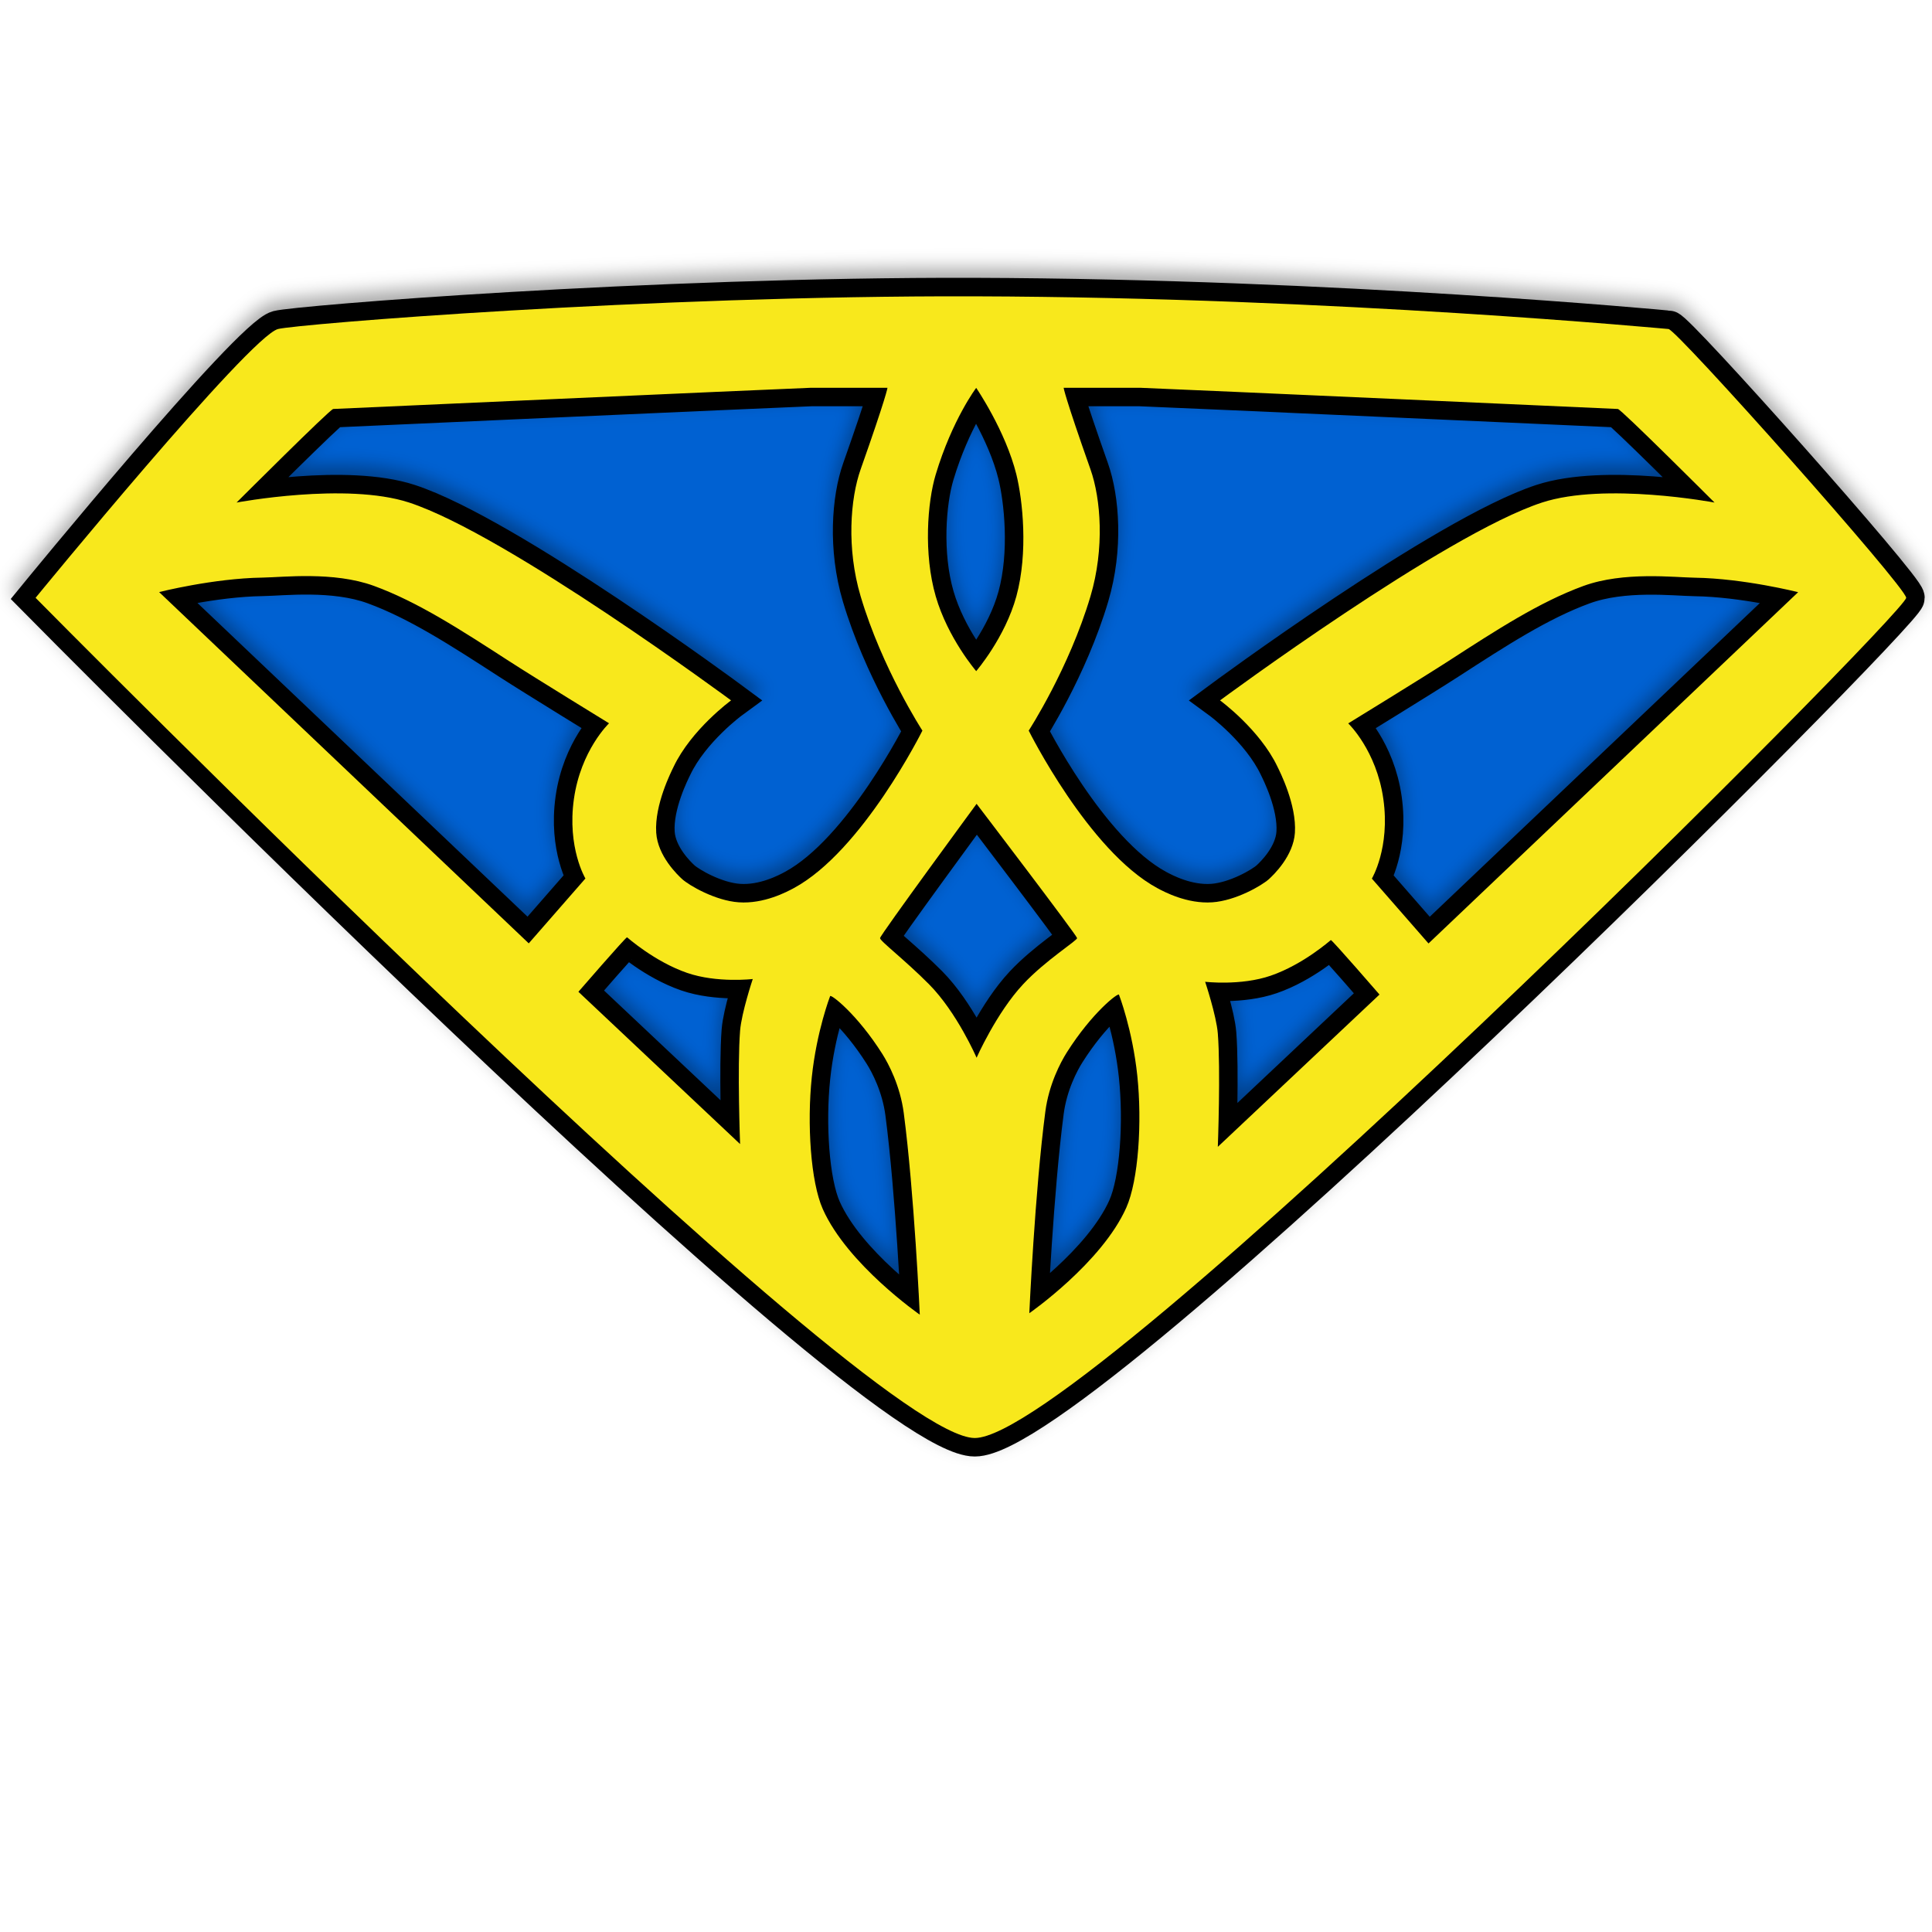
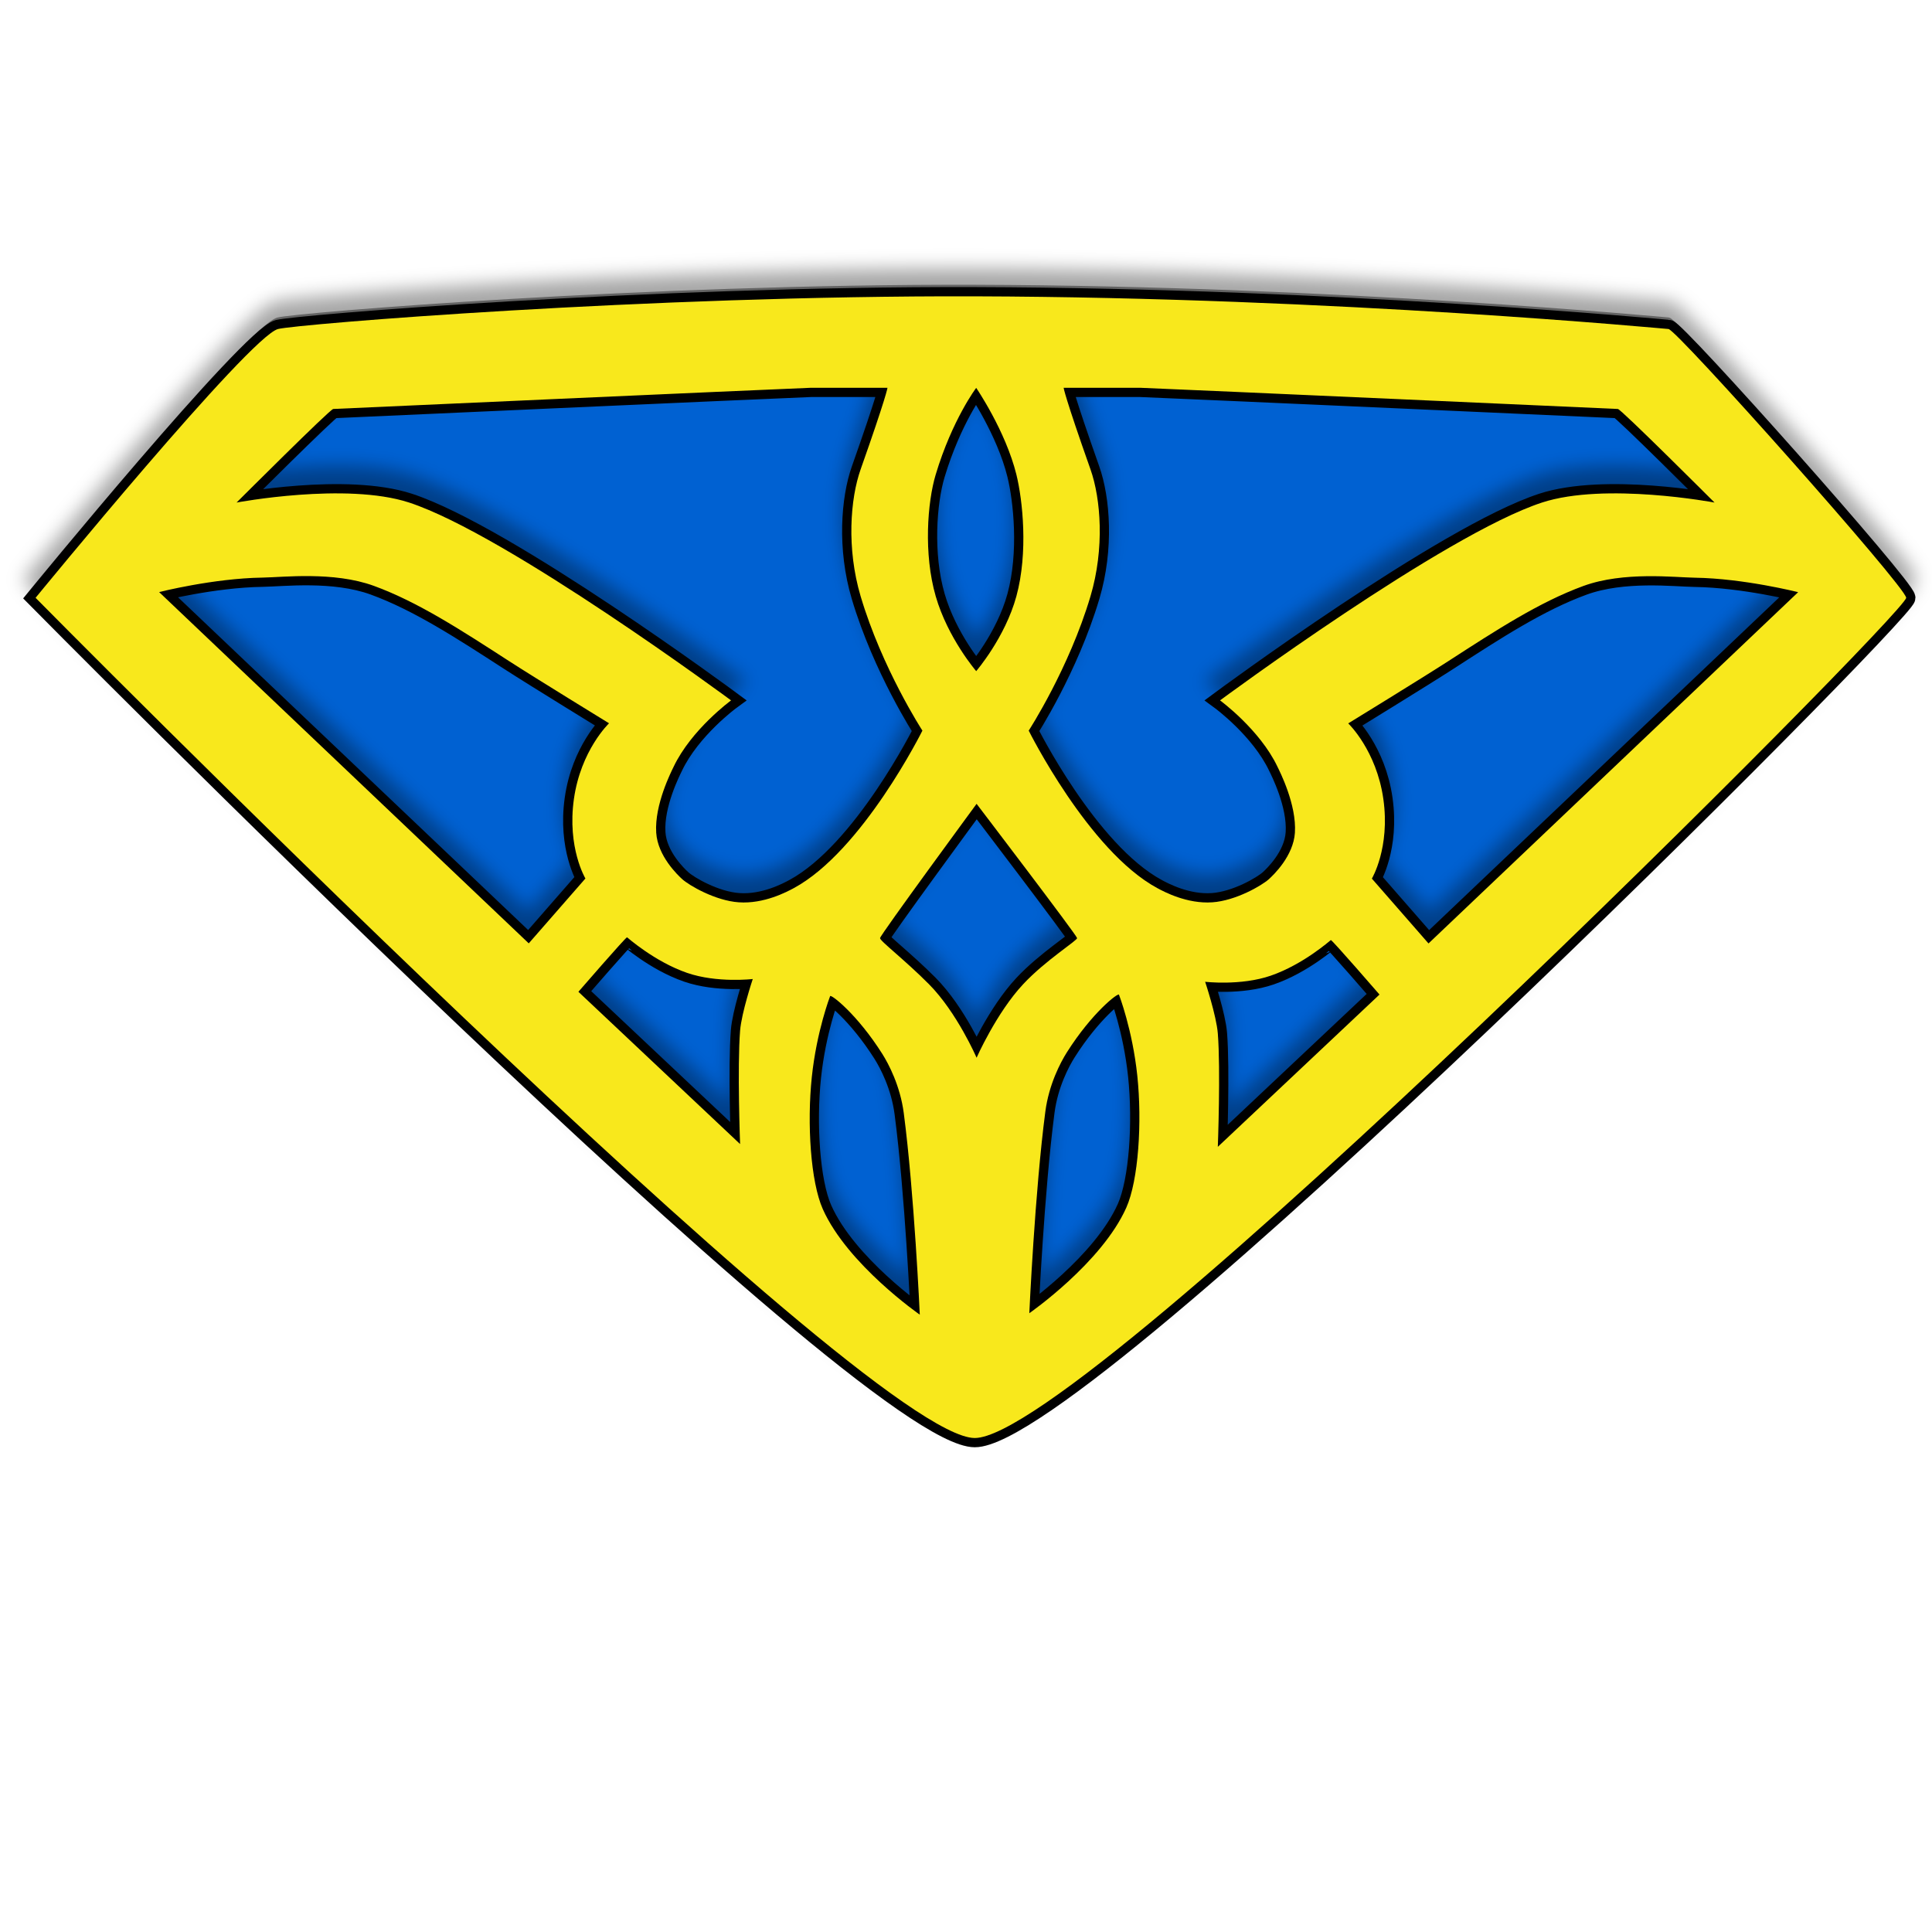
<svg xmlns="http://www.w3.org/2000/svg" xmlns:xlink="http://www.w3.org/1999/xlink" width="418px" height="418px" viewBox="0 0 418 418" version="1.1">
  <defs>
    <filter x="-50%" y="-50%" width="200%" height="200%" filterUnits="objectBoundingBox" id="filter-1">
-       <feOffset dx="0" dy="2" in="SourceAlpha" result="shadowOffsetOuter1" />
+       <feOffset dx="0" dy="4" in="SourceAlpha" result="shadowOffsetOuter1" />
      <feGaussianBlur stdDeviation="2" in="shadowOffsetOuter1" result="shadowBlurOuter1" />
      <feColorMatrix values="0 0 0 0 0   0 0 0 0 0   0 0 0 0 0  0 0 0 0.35 0" in="shadowBlurOuter1" type="matrix" result="shadowMatrixOuter1" />
      <feMerge>
        <feMergeNode in="shadowMatrixOuter1" />
        <feMergeNode in="SourceGraphic" />
      </feMerge>
    </filter>
    <path d="M204.201,247.988 C133.553,248.196 57.487,241.959 53.456,240.916 C47.256,239.316 0.998,182.759 0.998,182.759 C0.998,182.759 180.404,0.978 204.201,0.978 C227.997,0.978 405.615,179.359 405.715,182.759 C405.715,185.059 355.985,240.916 354.285,240.916 C353.917,240.916 282.521,247.757 204.201,247.988 Z M81.822,203.369 C102.989,196.436 151.47,160.566 151.47,160.566 C151.47,160.566 142.882,154.282 139.042,146.204 C138.592,145.257 134.872,138.041 135.277,131.915 C135.609,126.888 139.916,122.783 140.902,121.889 C142.376,120.552 148.012,117.24 153.13,116.88 C158.588,116.497 163.543,119.137 165.071,119.965 C179.935,128.018 192.868,154.028 192.868,154.028 C192.868,154.028 184.161,167.417 179.501,183.1 C176.422,193.463 177.269,204.229 179.501,210.545 C185.111,226.421 185.315,228.203 185.315,228.203 L168.778,228.203 C158.468,227.804 65.396,223.616 65.396,223.616 C64.745,223.616 44.484,203.369 44.484,203.369 C44.484,203.369 68.176,207.839 81.822,203.369 Z M326.914,203.369 C305.747,196.436 257.266,160.566 257.266,160.566 C257.266,160.566 265.854,154.282 269.694,146.204 C270.144,145.257 273.864,138.041 273.46,131.915 C273.127,126.888 268.821,122.783 267.834,121.889 C266.36,120.552 260.725,117.24 255.606,116.88 C250.148,116.497 245.193,119.137 243.665,119.965 C228.801,128.018 215.868,154.028 215.868,154.028 C215.868,154.028 224.575,167.417 229.235,183.1 C232.314,193.463 231.467,204.229 229.235,210.545 C223.625,226.421 223.421,228.203 223.421,228.203 L239.959,228.203 C250.268,227.804 343.34,223.616 343.34,223.616 C343.992,223.616 364.252,203.369 364.252,203.369 C364.252,203.369 340.561,207.839 326.914,203.369 Z M213.2,183.1 C210.752,174.133 204.506,166.898 204.506,166.898 C204.506,166.898 198.376,174.005 195.747,183.1 C193.095,192.274 193.95,203.461 195.747,209.432 C199.325,221.322 204.506,228.185 204.506,228.185 C204.506,228.185 210.866,218.878 213.2,209.432 C214.551,203.961 215.788,192.58 213.2,183.1 Z M74.202,185.34 C83.715,181.863 93.02,175.805 103.506,169.023 C109.052,165.438 125.07,155.612 125.07,155.612 C125.07,155.612 118.967,149.818 117.47,139.244 C115.974,128.671 119.957,122.032 119.957,122.032 L107.7,108 L27.728,184 C27.728,184 39.426,186.974 50.072,187.132 C54.495,187.197 65.48,188.528 74.202,185.34 Z M335.866,185.318 C326.353,181.841 317.047,175.783 306.562,169.001 C301.016,165.416 284.998,155.59 284.998,155.59 C284.998,155.59 291.101,149.795 292.597,139.222 C294.094,128.649 290.111,122.01 290.111,122.01 L302.368,107.978 L382.34,183.978 C382.34,183.978 370.642,186.951 359.995,187.11 C355.573,187.175 344.588,188.506 335.866,185.318 Z M204.591,138.186 C204.591,138.186 226.223,109.81 226.333,109.145 C226.418,108.625 219.531,104.364 214.68,99.176 C208.874,92.965 204.591,83.253 204.591,83.253 C204.591,83.253 200.35,93.066 194.275,99.176 C189.011,104.471 183.598,108.581 183.703,109.145 C183.856,109.959 204.591,138.186 204.591,138.186 Z M141.968,101.607 C148.436,99.375 156.164,100.284 156.164,100.284 C156.164,100.284 153.726,92.963 153.422,89.093 C152.8,81.177 153.422,64.576 153.422,64.576 L118.442,97.521 C118.442,97.521 128.661,109.312 128.965,109.312 C129.009,109.312 134.871,104.055 141.968,101.607 Z M268.238,101.008 C261.77,98.777 254.041,99.685 254.041,99.685 C254.041,99.685 256.48,92.364 256.784,88.495 C257.406,80.579 256.784,63.978 256.784,63.978 L291.764,96.923 C291.764,96.923 281.545,108.714 281.24,108.714 C281.196,108.714 275.334,103.457 268.238,101.008 Z M184.18,84.102 C185.565,81.913 188.063,77.169 188.834,71.291 C191.1,54.02 192.301,27.666 192.301,27.666 C192.301,27.666 176.646,38.539 171.317,50.508 C168.681,56.431 167.88,68.994 168.937,79.047 C169.988,89.042 172.89,96.543 172.899,96.574 C173.011,97.109 178.723,92.723 184.18,84.102 Z M224.12,84.414 C222.735,82.225 220.237,77.481 219.466,71.603 C217.2,54.332 215.998,27.978 215.998,27.978 C215.998,27.978 231.653,38.85 236.982,50.82 C239.619,56.742 240.42,69.306 239.363,79.359 C238.312,89.354 235.41,96.855 235.4,96.886 C235.288,97.421 229.576,93.035 224.12,84.414 Z" id="path-2" />
  </defs>
  <g id="ruby-logo" stroke="none" stroke-width="1" fill="none" fill-rule="evenodd">
    <path d="M210.901,309.117 C140.253,309.325 64.187,303.089 60.156,302.046 C53.956,300.446 7.698,243.888 7.698,243.888 C7.698,243.888 187.104,62.107 210.901,62.107 C234.697,62.107 412.315,240.488 412.415,243.888 C412.415,246.188 362.685,302.046 360.985,302.046 C360.617,302.046 289.221,308.886 210.901,309.117 Z" id="ruby-bkg" stroke="#979797" fill="#0061D2" transform="translate(210.0569, 185.6147) scale(1, -1) translate(-210.0569, -185.6147) " />
    <g transform="translate(209.7, 188.1) scale(1, -1) translate(-209.7, -188.1) translate(6.7, 64.1)" id="logo" filter="url(#filter-1)">
      <g>
-         <use stroke="#000000" stroke-width="8" fill="none" xlink:href="#path-2" />
+         <use stroke="#000000" stroke-width="4" fill="none" xlink:href="#path-2" />
        <use stroke="none" fill="#F8E81C" fill-rule="evenodd" xlink:href="#path-2" />
      </g>
    </g>
  </g>
</svg>
